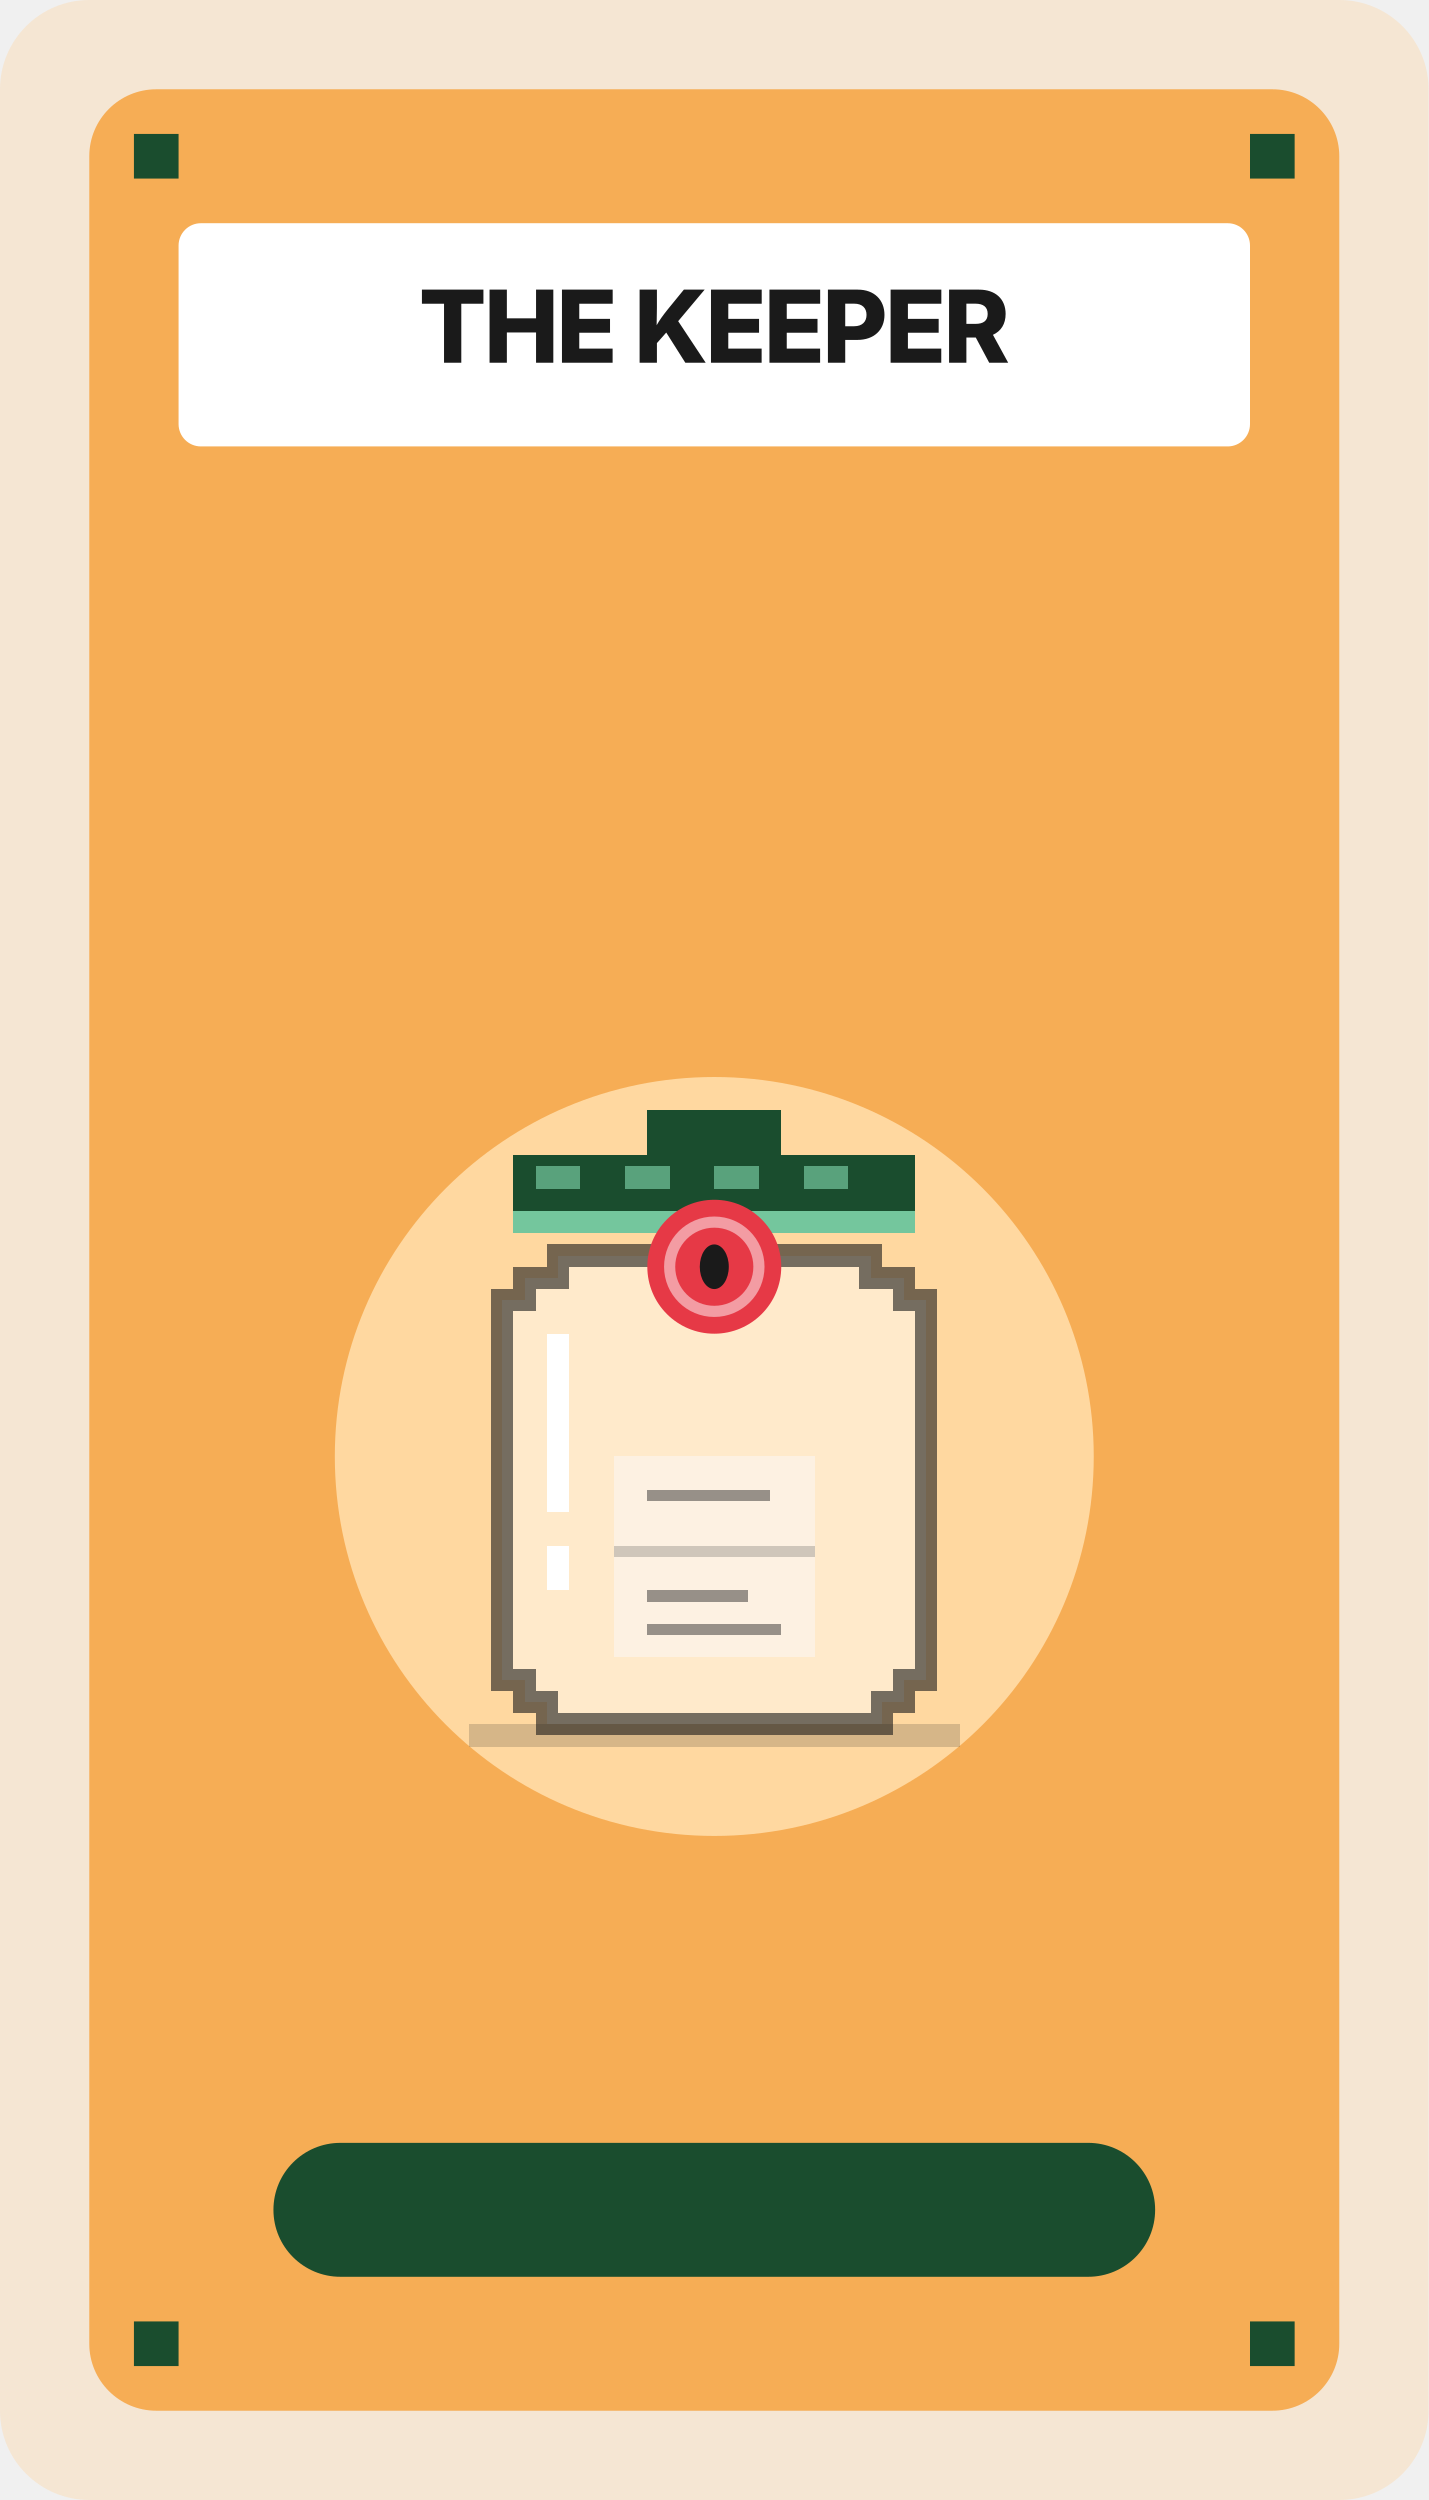
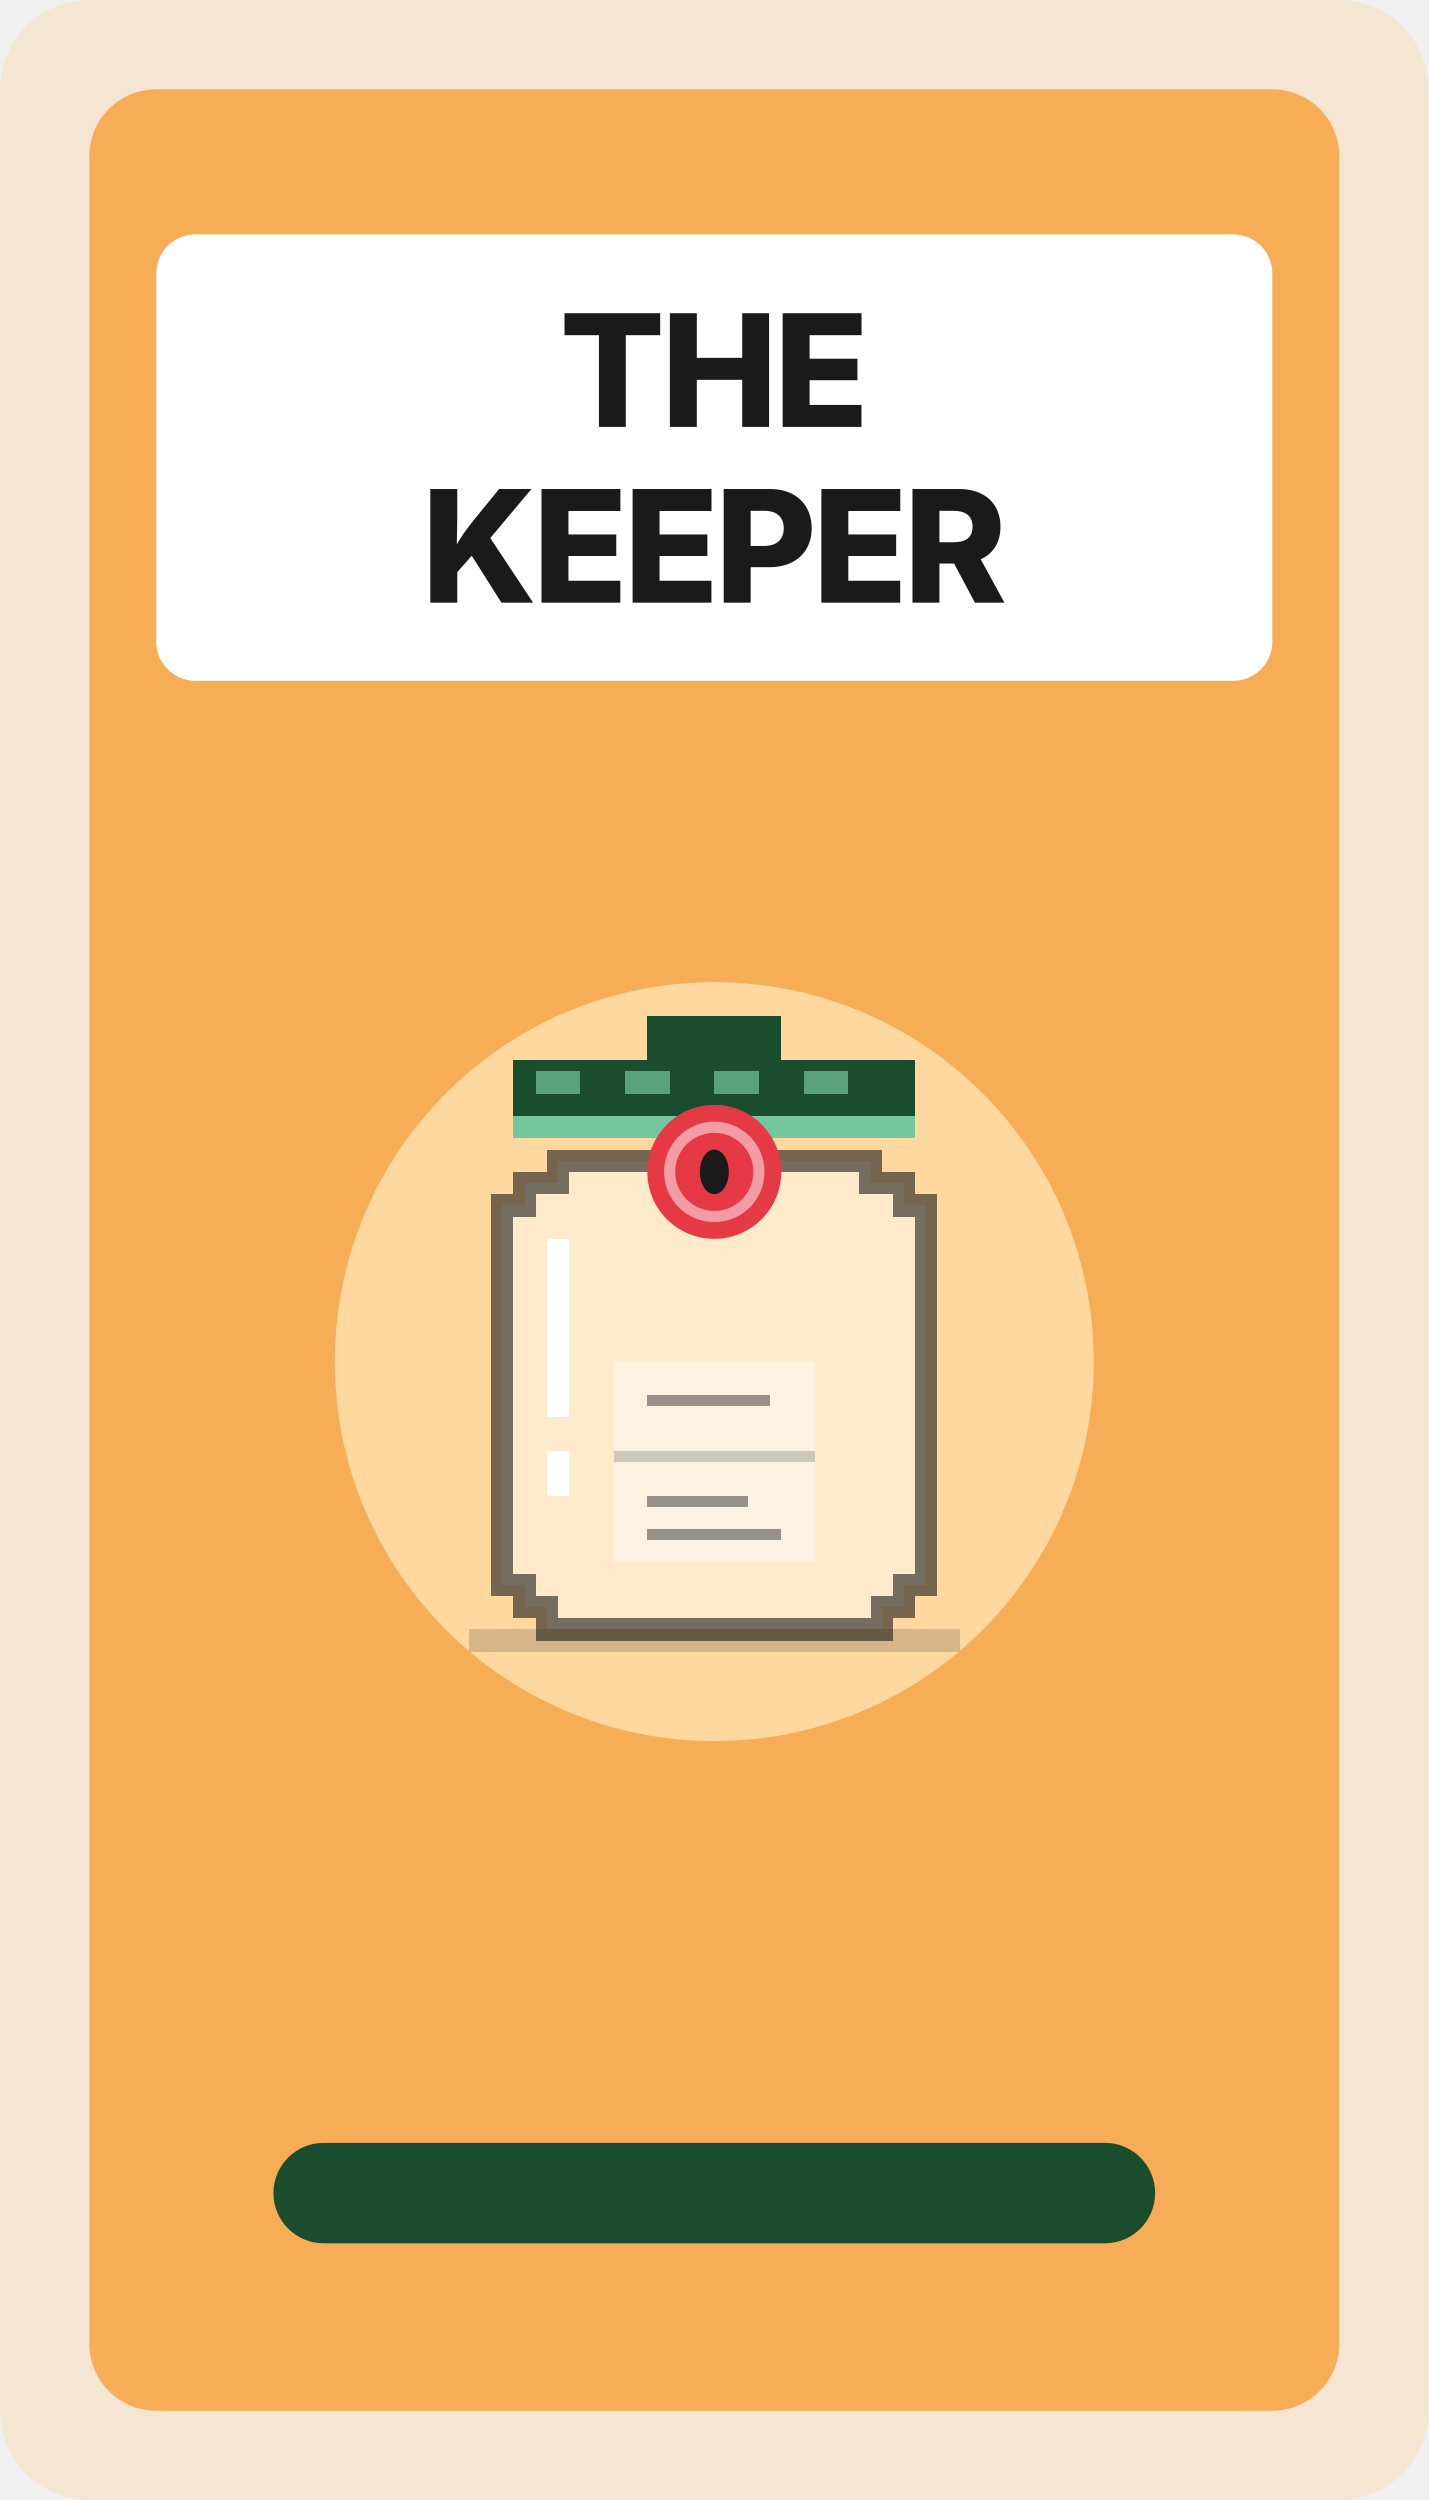
<svg xmlns="http://www.w3.org/2000/svg" width="1024" height="1792" viewBox="0 0 1024 1792">
  <rect width="1024" height="1792" fill="#f5e6d3" rx="64" />
  <rect x="64" y="64" width="896" height="1664" fill="#f6ad55" rx="48" />
-   <rect x="96" y="96" width="32" height="32" fill="#1a4d2e" />
-   <rect x="96" y="1664" width="32" height="32" fill="#1a4d2e" />
-   <rect x="896" y="96" width="32" height="32" fill="#1a4d2e" />
-   <rect x="896" y="1664" width="32" height="32" fill="#1a4d2e" />
-   <rect x="128" y="160" width="768" height="160" fill="#ffffff" rx="16" />
-   <text x="512" y="260" font-family="system-ui, -apple-system, sans-serif" font-size="72" font-weight="800" fill="#1a1a1a" text-anchor="middle" letter-spacing="-2">THE KEEPER</text>
-   <g transform="translate(192, 708) scale(8)" shape-rendering="crispEdges">
+   <rect x="112" y="168" width="800" height="320" fill="#ffffff" rx="28" />
+   <text x="512" y="306" font-family="system-ui, -apple-system, Segoe UI, sans-serif" font-size="112" font-weight="800" fill="#1a1a1a" text-anchor="middle" letter-spacing="-3">THE</text>
+   <text x="512" y="432" font-family="system-ui, -apple-system, Segoe UI, sans-serif" font-size="112" font-weight="800" fill="#1a1a1a" text-anchor="middle" letter-spacing="-3">KEEPER</text>
+   <g transform="translate(192, 640) scale(8)" shape-rendering="crispEdges">
    <circle cx="40" cy="42" r="34" fill="#ffd8a0" shape-rendering="auto" />
    <rect x="18" y="66" width="44" height="2" fill="#1a1a1a" opacity="0.18" />
    <path d="M26 24 H54 V26 H57 V28 H59 V62 H57 V64 H55 V66 H25 V64 H23 V62 H21 V28 H23 V26 H26 Z" fill="#ffffff" fill-opacity="0.45" stroke="#1a1a1a" stroke-opacity="0.6" stroke-width="2" />
    <rect x="25" y="31" width="2" height="16" fill="#ffffff" />
    <rect x="25" y="50" width="2" height="4" fill="#ffffff" />
    <rect x="31" y="42" width="18" height="18" fill="#fdf1e2" />
    <rect x="31" y="50" width="18" height="1" fill="#1a1a1a" opacity="0.2" />
    <rect x="34" y="45" width="11" height="1" fill="#1a1a1a" opacity="0.45" />
    <rect x="34" y="54" width="9" height="1" fill="#1a1a1a" opacity="0.45" />
    <rect x="34" y="57" width="12" height="1" fill="#1a1a1a" opacity="0.45" />
    <rect x="34" y="11" width="12" height="4" fill="#1a4d2e" />
    <rect x="22" y="15" width="36" height="7" fill="#1a4d2e" />
    <rect x="22" y="20" width="36" height="2" fill="#74c69d" />
    <rect x="24" y="16" width="4" height="2" fill="#74c69d" opacity="0.7" />
    <rect x="32" y="16" width="4" height="2" fill="#74c69d" opacity="0.7" />
    <rect x="40" y="16" width="4" height="2" fill="#74c69d" opacity="0.7" />
    <rect x="48" y="16" width="4" height="2" fill="#74c69d" opacity="0.7" />
    <circle cx="40" cy="25" r="6" fill="#e63946" shape-rendering="auto" />
    <circle cx="40" cy="25" r="4" fill="none" stroke="#ffffff" stroke-opacity="0.5" stroke-width="1" shape-rendering="auto" />
    <ellipse cx="40" cy="25" rx="1.3" ry="2" fill="#1a1a1a" shape-rendering="auto" />
  </g>
-   <rect x="196" y="1536" width="632" height="96" fill="#1a4d2e" rx="48" />
+   <rect x="196" y="1536" width="632" height="72" fill="#1a4d2e" rx="36" />
</svg>
